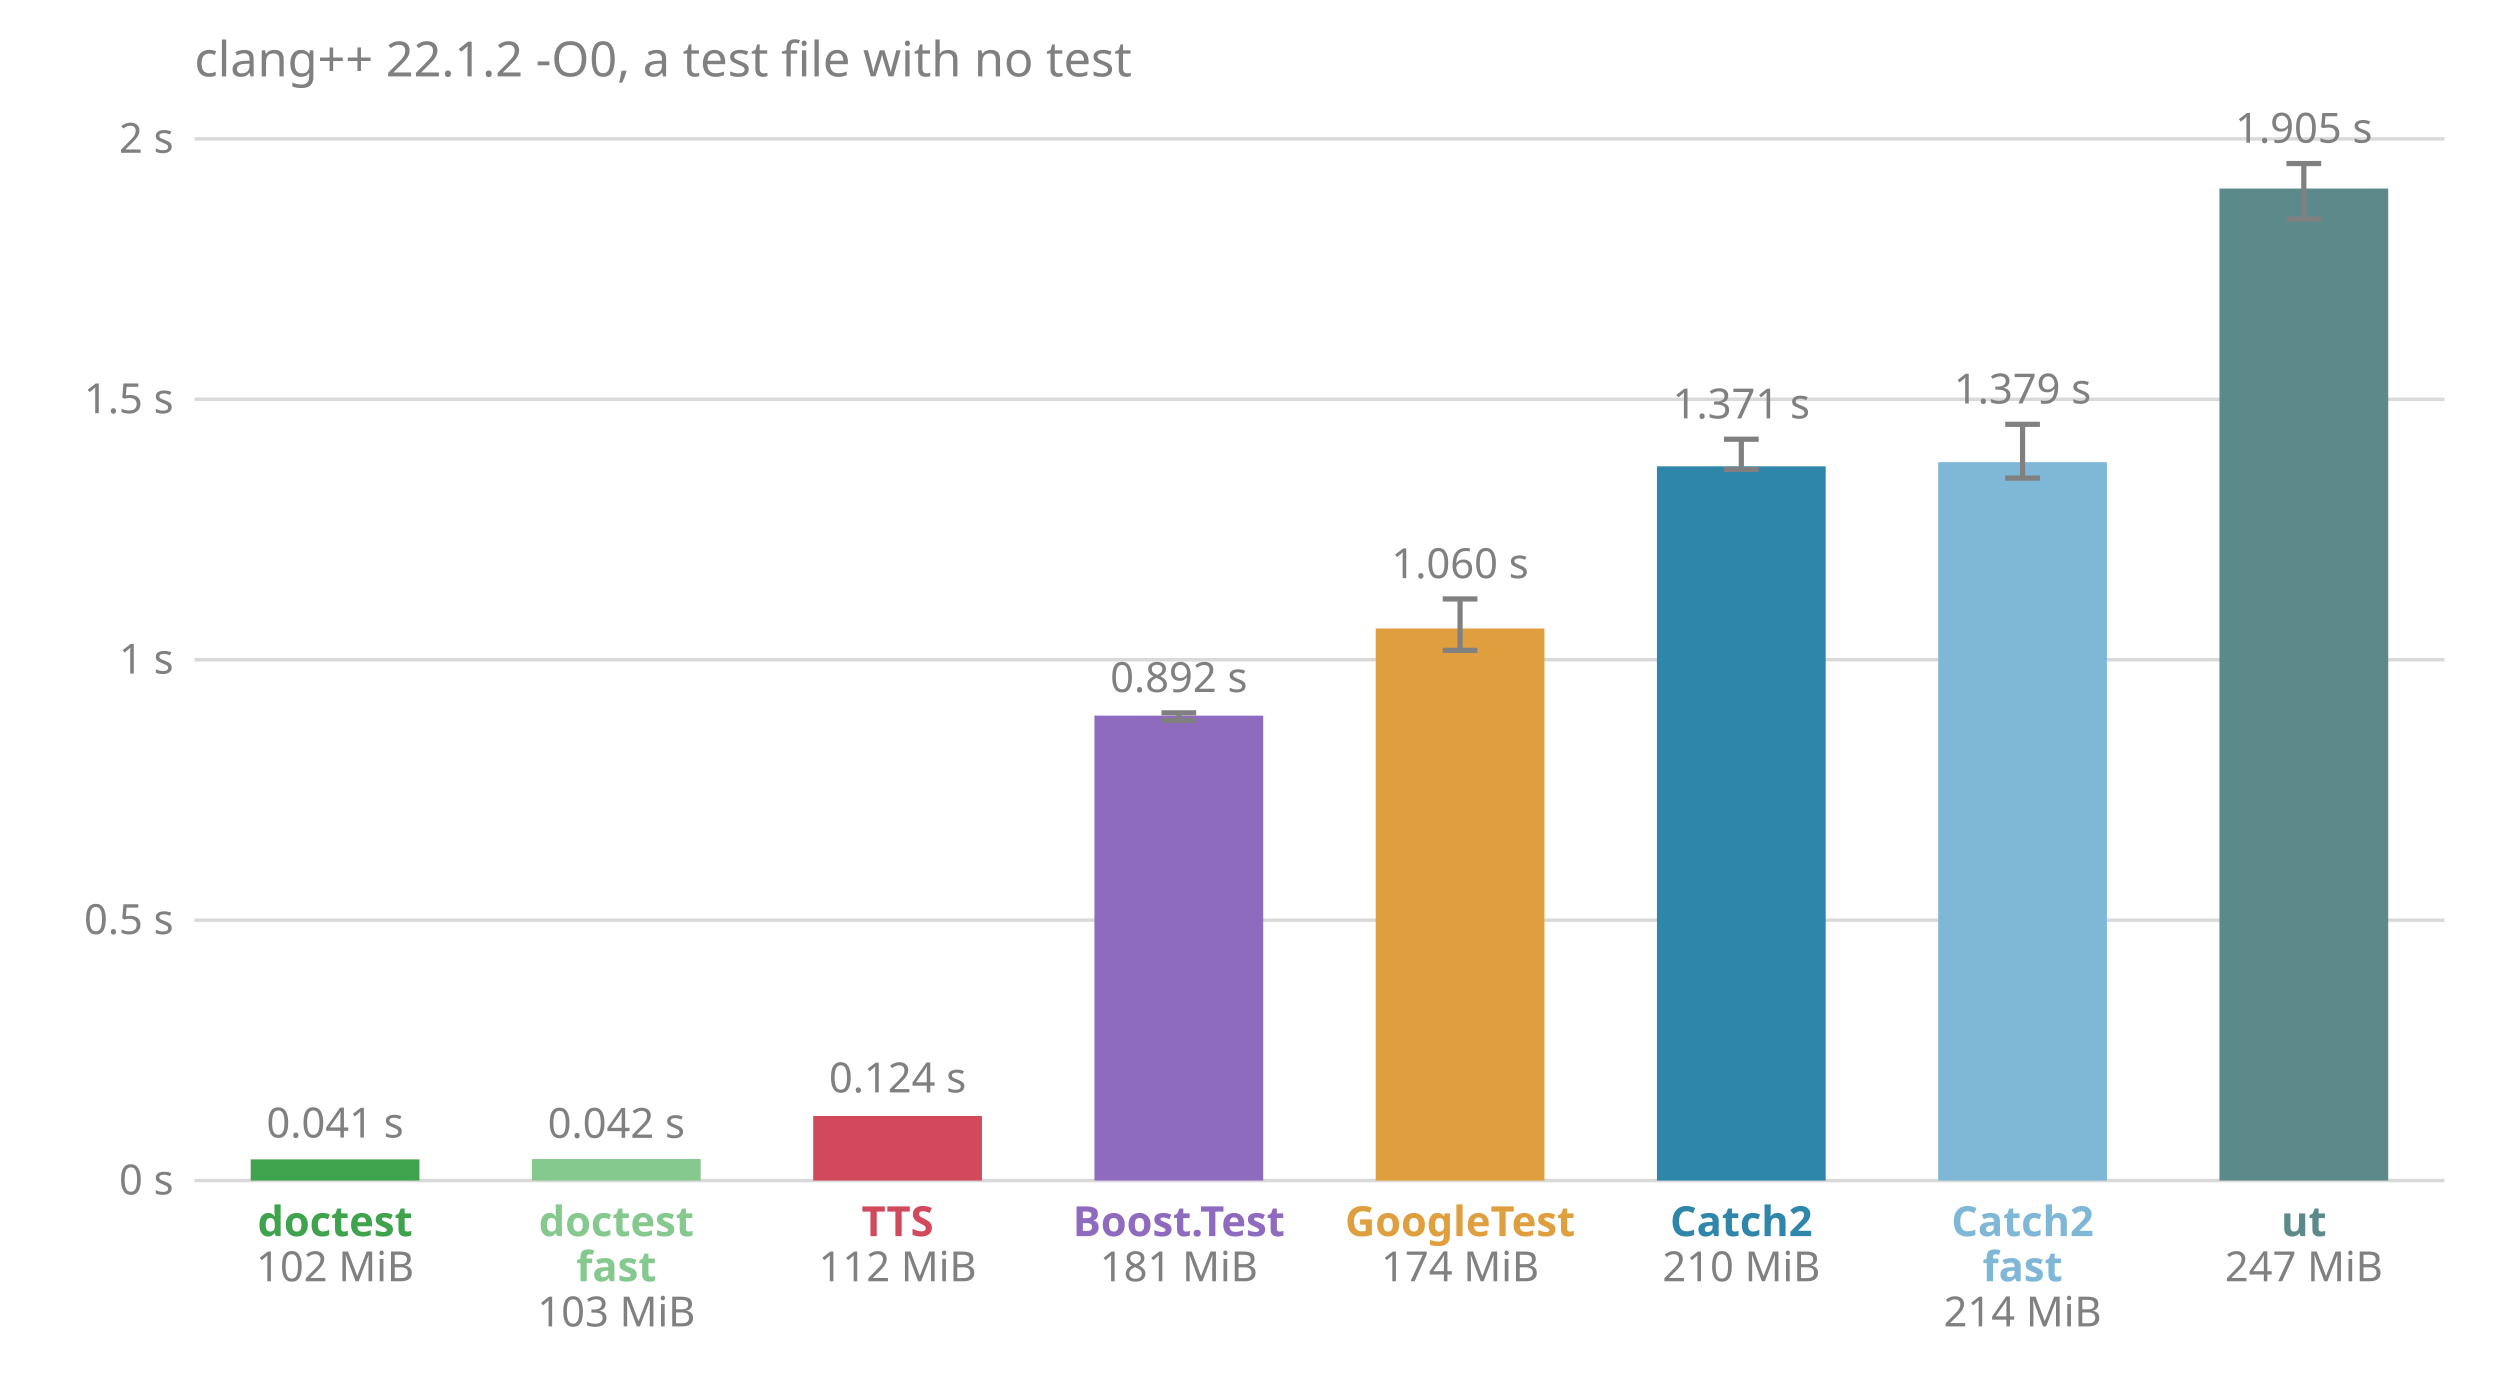
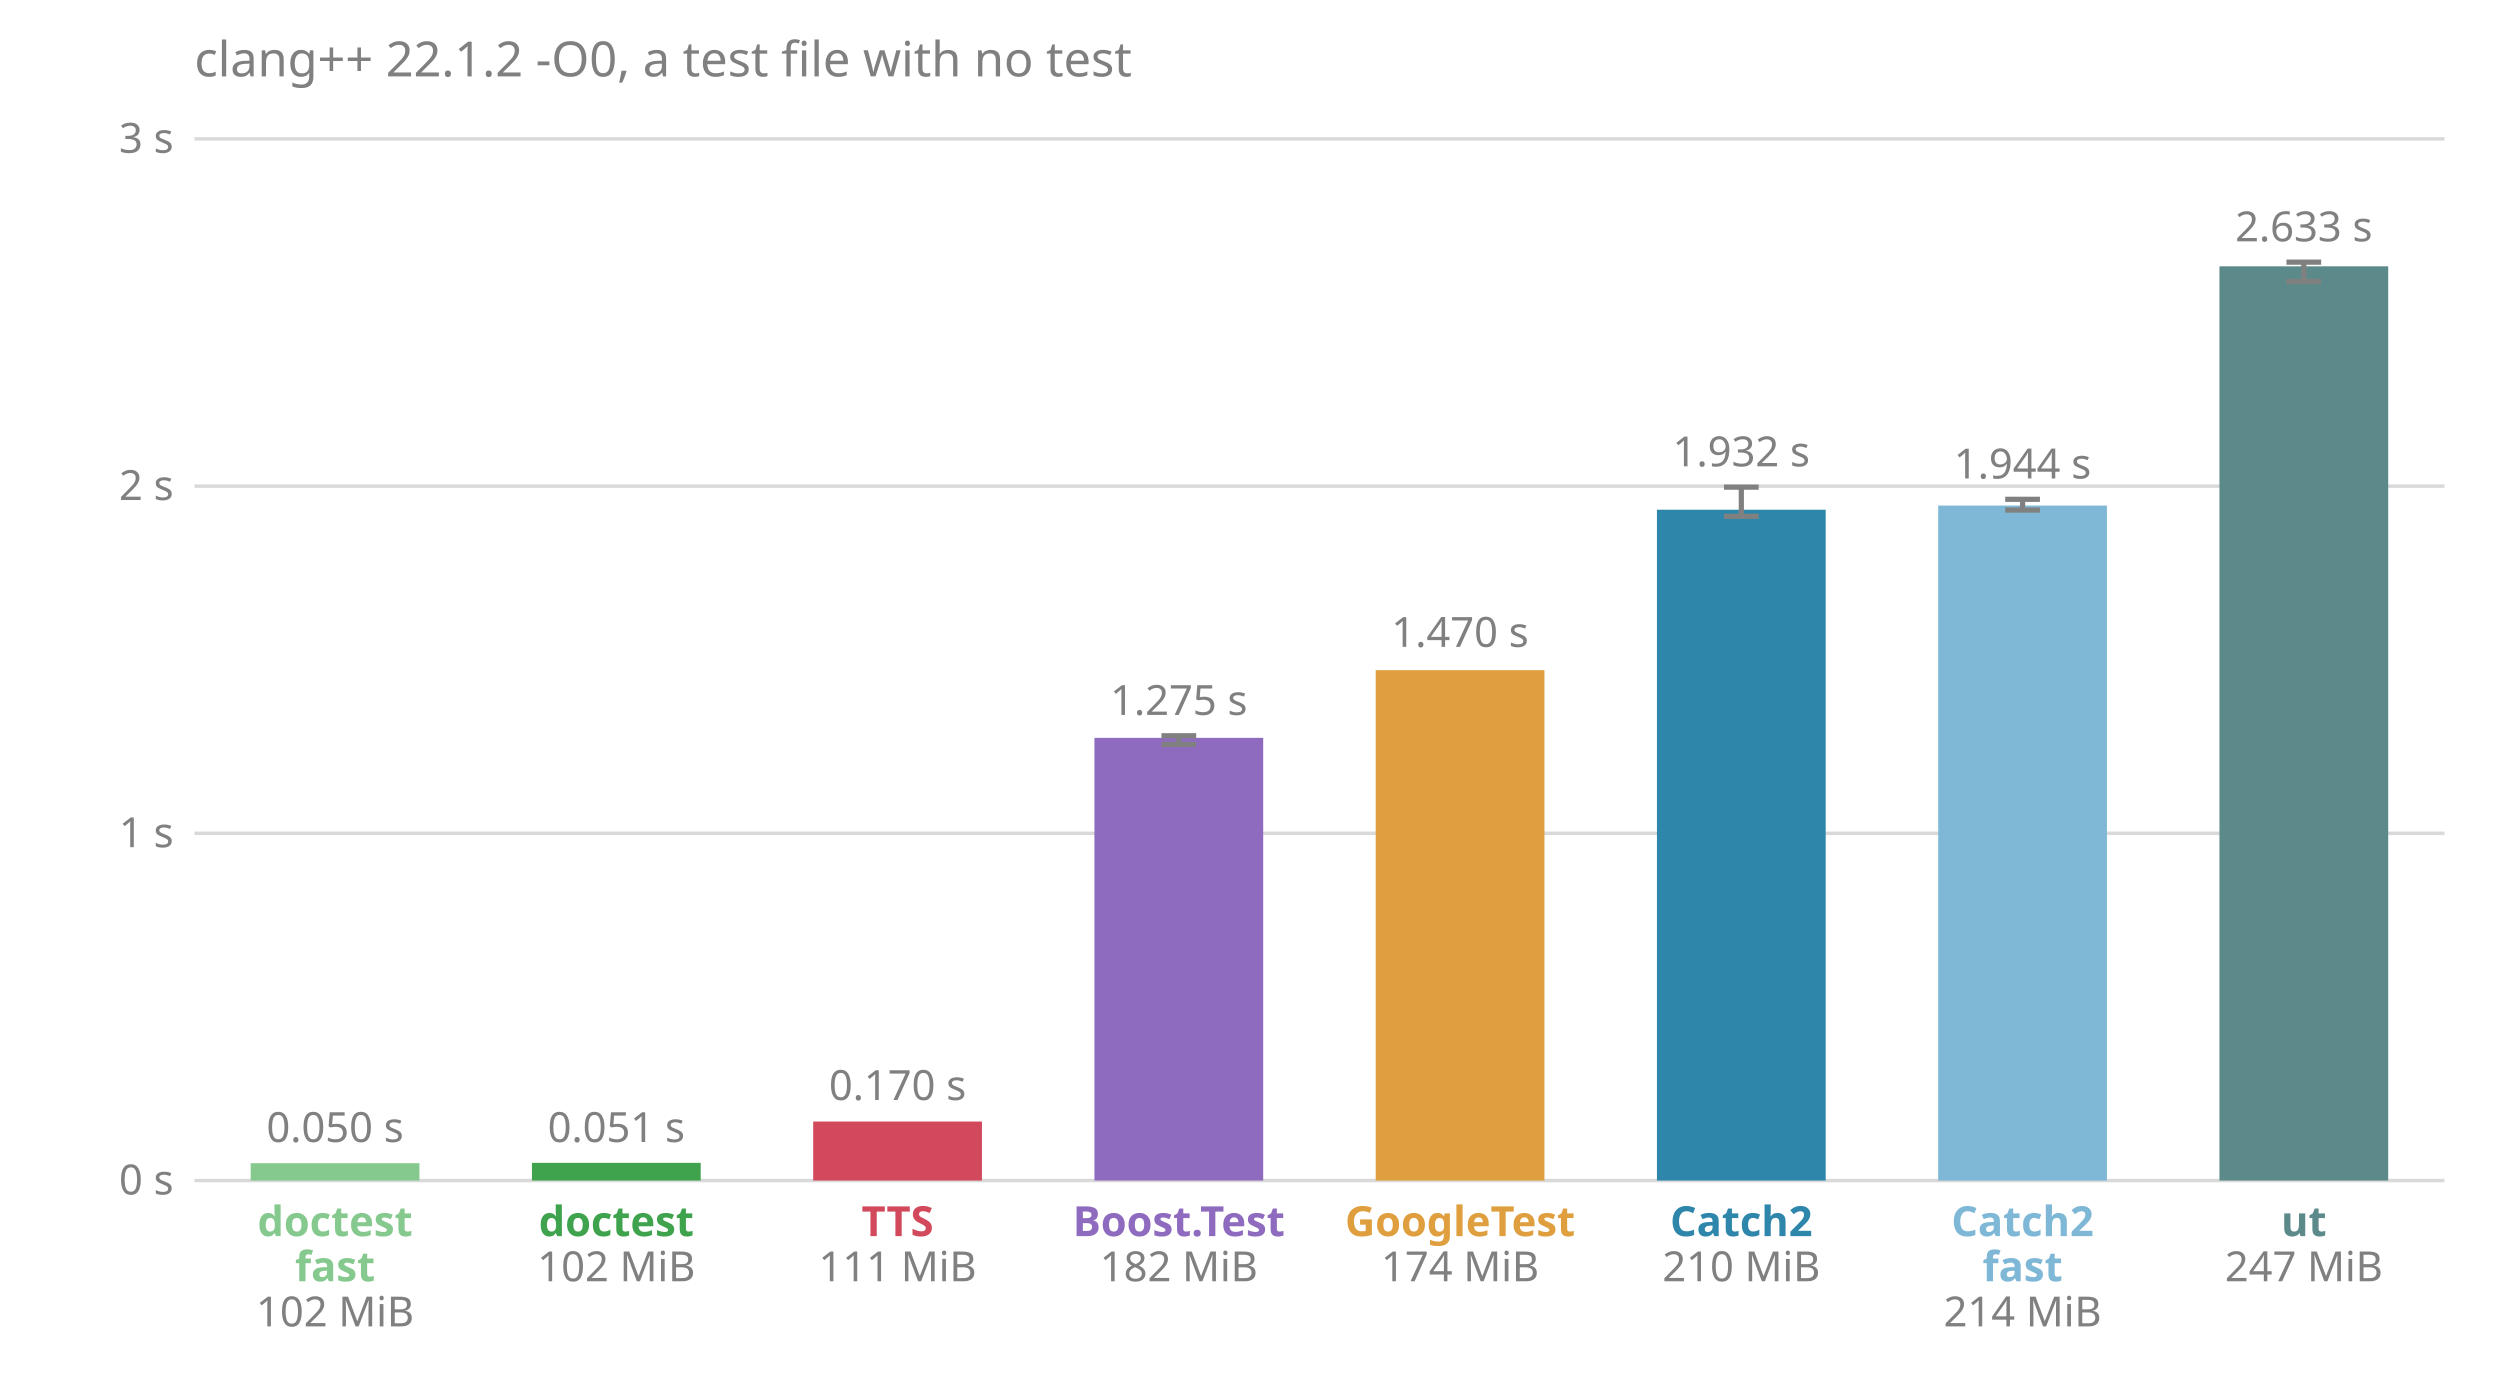
<svg xmlns="http://www.w3.org/2000/svg" viewBox="0 0 720 400" font-family="sans-serif" font-size="12">
  <text x="56.0" y="22.0" fill="#808080" font-size="14">clang++ 22.1.2 -O0, a test file with no test</text>
  <line x1="56.0" x2="704.0" y1="340.0" y2="340.0" stroke="#808080" stroke-opacity="0.3" />
  <text x="50.0" y="344.0" fill="#808080" text-anchor="end">0 s</text>
-   <line x1="56.0" x2="704.0" y1="265.0" y2="265.0" stroke="#808080" stroke-opacity="0.3" />
-   <text x="50.0" y="269.0" fill="#808080" text-anchor="end">0.5 s</text>
-   <line x1="56.0" x2="704.0" y1="190.0" y2="190.0" stroke="#808080" stroke-opacity="0.3" />
-   <text x="50.0" y="194.0" fill="#808080" text-anchor="end">1 s</text>
-   <line x1="56.0" x2="704.0" y1="115.0" y2="115.0" stroke="#808080" stroke-opacity="0.3" />
-   <text x="50.0" y="119.0" fill="#808080" text-anchor="end">1.5 s</text>
+   <line x1="56.0" x2="704.0" y1="240.0" y2="240.0" stroke="#808080" stroke-opacity="0.3" />
+   <text x="50.0" y="244.0" fill="#808080" text-anchor="end">1 s</text>
+   <line x1="56.0" x2="704.0" y1="140.0" y2="140.0" stroke="#808080" stroke-opacity="0.3" />
+   <text x="50.0" y="144.0" fill="#808080" text-anchor="end">2 s</text>
  <line x1="56.0" x2="704.0" y1="40.0" y2="40.0" stroke="#808080" stroke-opacity="0.3" />
-   <text x="50.0" y="44.0" fill="#808080" text-anchor="end">2 s</text>
-   <rect x="72.2" y="333.9" width="48.6" height="6.1" fill="#3fa34d" />
-   <text x="96.5" y="327.6" fill="#808080" text-anchor="middle">0.041 s</text>
-   <text x="96.5" y="356.0" fill="#3fa34d" font-weight="bold" text-anchor="middle">doctest</text>
-   <text x="96.5" y="369.0" fill="#808080" text-anchor="middle">102 MiB</text>
-   <rect x="153.2" y="333.8" width="48.6" height="6.2" fill="#86c98e" />
-   <text x="177.5" y="327.7" fill="#808080" text-anchor="middle">0.042 s</text>
-   <text x="177.5" y="356.0" fill="#86c98e" font-weight="bold" text-anchor="middle">doctest</text>
-   <text x="177.5" y="369.0" fill="#86c98e" font-weight="bold" text-anchor="middle">fast</text>
-   <text x="177.5" y="382.0" fill="#808080" text-anchor="middle">103 MiB</text>
-   <rect x="234.2" y="321.4" width="48.6" height="18.6" fill="#d1495b" />
-   <text x="258.5" y="314.6" fill="#808080" text-anchor="middle">0.124 s</text>
+   <text x="50.0" y="44.0" fill="#808080" text-anchor="end">3 s</text>
+   <rect x="72.2" y="335.0" width="48.6" height="5.0" fill="#86c98e" />
+   <text x="96.5" y="328.9" fill="#808080" text-anchor="middle">0.050 s</text>
+   <text x="96.5" y="356.0" fill="#86c98e" font-weight="bold" text-anchor="middle">doctest</text>
+   <text x="96.5" y="369.0" fill="#86c98e" font-weight="bold" text-anchor="middle">fast</text>
+   <text x="96.5" y="382.0" fill="#808080" text-anchor="middle">102 MiB</text>
+   <rect x="153.2" y="334.9" width="48.6" height="5.1" fill="#3fa34d" />
+   <text x="177.5" y="328.9" fill="#808080" text-anchor="middle">0.051 s</text>
+   <text x="177.5" y="356.0" fill="#3fa34d" font-weight="bold" text-anchor="middle">doctest</text>
+   <text x="177.5" y="369.0" fill="#808080" text-anchor="middle">102 MiB</text>
+   <rect x="234.2" y="323.0" width="48.6" height="17.0" fill="#d1495b" />
+   <text x="258.5" y="316.8" fill="#808080" text-anchor="middle">0.170 s</text>
  <text x="258.5" y="356.0" fill="#d1495b" font-weight="bold" text-anchor="middle">TTS</text>
-   <text x="258.5" y="369.0" fill="#808080" text-anchor="middle">112 MiB</text>
-   <rect x="315.2" y="206.1" width="48.6" height="133.9" fill="#8e6bbf" />
-   <line x1="339.5" x2="339.5" y1="207.5" y2="205.3" stroke="#808080" stroke-width="1.5" />
-   <line x1="334.5" x2="344.5" y1="207.5" y2="207.5" stroke="#808080" stroke-width="1.5" />
-   <line x1="334.5" x2="344.5" y1="205.3" y2="205.3" stroke="#808080" stroke-width="1.5" />
-   <text x="339.5" y="199.3" fill="#808080" text-anchor="middle">0.892 s</text>
+   <text x="258.5" y="369.0" fill="#808080" text-anchor="middle">111 MiB</text>
+   <rect x="315.2" y="212.5" width="48.6" height="127.5" fill="#8e6bbf" />
+   <line x1="339.5" x2="339.5" y1="214.4" y2="211.9" stroke="#808080" stroke-width="1.5" />
+   <line x1="334.5" x2="344.5" y1="214.4" y2="214.4" stroke="#808080" stroke-width="1.5" />
+   <line x1="334.5" x2="344.5" y1="211.9" y2="211.9" stroke="#808080" stroke-width="1.5" />
+   <text x="339.5" y="205.9" fill="#808080" text-anchor="middle">1.275 s</text>
  <text x="339.5" y="356.0" fill="#8e6bbf" font-weight="bold" text-anchor="middle">Boost.Test</text>
-   <text x="339.5" y="369.0" fill="#808080" text-anchor="middle">181 MiB</text>
-   <rect x="396.2" y="181.0" width="48.6" height="159.0" fill="#e09f3e" />
-   <line x1="420.5" x2="420.5" y1="187.3" y2="172.5" stroke="#808080" stroke-width="1.5" />
-   <line x1="415.5" x2="425.5" y1="187.3" y2="187.3" stroke="#808080" stroke-width="1.5" />
-   <line x1="415.5" x2="425.5" y1="172.5" y2="172.5" stroke="#808080" stroke-width="1.5" />
-   <text x="420.5" y="166.5" fill="#808080" text-anchor="middle">1.060 s</text>
+   <text x="339.5" y="369.0" fill="#808080" text-anchor="middle">182 MiB</text>
+   <rect x="396.2" y="193.0" width="48.6" height="147.0" fill="#e09f3e" />
+   <text x="420.5" y="186.3" fill="#808080" text-anchor="middle">1.470 s</text>
  <text x="420.5" y="356.0" fill="#e09f3e" font-weight="bold" text-anchor="middle">GoogleTest</text>
  <text x="420.5" y="369.0" fill="#808080" text-anchor="middle">174 MiB</text>
-   <rect x="477.2" y="134.3" width="48.6" height="205.7" fill="#2e86ab" />
-   <line x1="501.5" x2="501.5" y1="135.2" y2="126.5" stroke="#808080" stroke-width="1.5" />
-   <line x1="496.5" x2="506.5" y1="135.2" y2="135.2" stroke="#808080" stroke-width="1.5" />
-   <line x1="496.5" x2="506.5" y1="126.5" y2="126.5" stroke="#808080" stroke-width="1.5" />
-   <text x="501.5" y="120.5" fill="#808080" text-anchor="middle">1.371 s</text>
+   <rect x="477.2" y="146.8" width="48.6" height="193.2" fill="#2e86ab" />
+   <line x1="501.5" x2="501.5" y1="148.7" y2="140.3" stroke="#808080" stroke-width="1.5" />
+   <line x1="496.5" x2="506.5" y1="148.7" y2="148.7" stroke="#808080" stroke-width="1.5" />
+   <line x1="496.5" x2="506.5" y1="140.3" y2="140.3" stroke="#808080" stroke-width="1.5" />
+   <text x="501.5" y="134.3" fill="#808080" text-anchor="middle">1.932 s</text>
  <text x="501.5" y="356.0" fill="#2e86ab" font-weight="bold" text-anchor="middle">Catch2</text>
  <text x="501.5" y="369.0" fill="#808080" text-anchor="middle">210 MiB</text>
-   <rect x="558.2" y="133.1" width="48.6" height="206.9" fill="#7fb8d6" />
-   <line x1="582.5" x2="582.5" y1="137.7" y2="122.2" stroke="#808080" stroke-width="1.5" />
-   <line x1="577.5" x2="587.5" y1="137.7" y2="137.7" stroke="#808080" stroke-width="1.5" />
-   <line x1="577.5" x2="587.5" y1="122.2" y2="122.2" stroke="#808080" stroke-width="1.5" />
-   <text x="582.5" y="116.2" fill="#808080" text-anchor="middle">1.379 s</text>
+   <rect x="558.2" y="145.6" width="48.6" height="194.4" fill="#7fb8d6" />
+   <line x1="582.5" x2="582.5" y1="146.9" y2="143.8" stroke="#808080" stroke-width="1.5" />
+   <line x1="577.5" x2="587.5" y1="146.9" y2="146.9" stroke="#808080" stroke-width="1.5" />
+   <line x1="577.5" x2="587.5" y1="143.8" y2="143.8" stroke="#808080" stroke-width="1.5" />
+   <text x="582.5" y="137.8" fill="#808080" text-anchor="middle">1.944 s</text>
  <text x="582.5" y="356.0" fill="#7fb8d6" font-weight="bold" text-anchor="middle">Catch2</text>
  <text x="582.5" y="369.0" fill="#7fb8d6" font-weight="bold" text-anchor="middle">fast</text>
  <text x="582.5" y="382.0" fill="#808080" text-anchor="middle">214 MiB</text>
-   <rect x="639.2" y="54.3" width="48.6" height="285.7" fill="#5c8a8a" />
-   <line x1="663.5" x2="663.5" y1="63.1" y2="47.1" stroke="#808080" stroke-width="1.5" />
-   <line x1="658.5" x2="668.5" y1="63.1" y2="63.1" stroke="#808080" stroke-width="1.5" />
-   <line x1="658.5" x2="668.5" y1="47.1" y2="47.1" stroke="#808080" stroke-width="1.5" />
-   <text x="663.5" y="41.1" fill="#808080" text-anchor="middle">1.905 s</text>
+   <rect x="639.2" y="76.7" width="48.6" height="263.3" fill="#5c8a8a" />
+   <line x1="663.5" x2="663.5" y1="81.1" y2="75.5" stroke="#808080" stroke-width="1.5" />
+   <line x1="658.5" x2="668.5" y1="81.1" y2="81.1" stroke="#808080" stroke-width="1.5" />
+   <line x1="658.5" x2="668.5" y1="75.5" y2="75.5" stroke="#808080" stroke-width="1.5" />
+   <text x="663.5" y="69.5" fill="#808080" text-anchor="middle">2.633 s</text>
  <text x="663.5" y="356.0" fill="#5c8a8a" font-weight="bold" text-anchor="middle">ut</text>
  <text x="663.5" y="369.0" fill="#808080" text-anchor="middle">247 MiB</text>
</svg>
